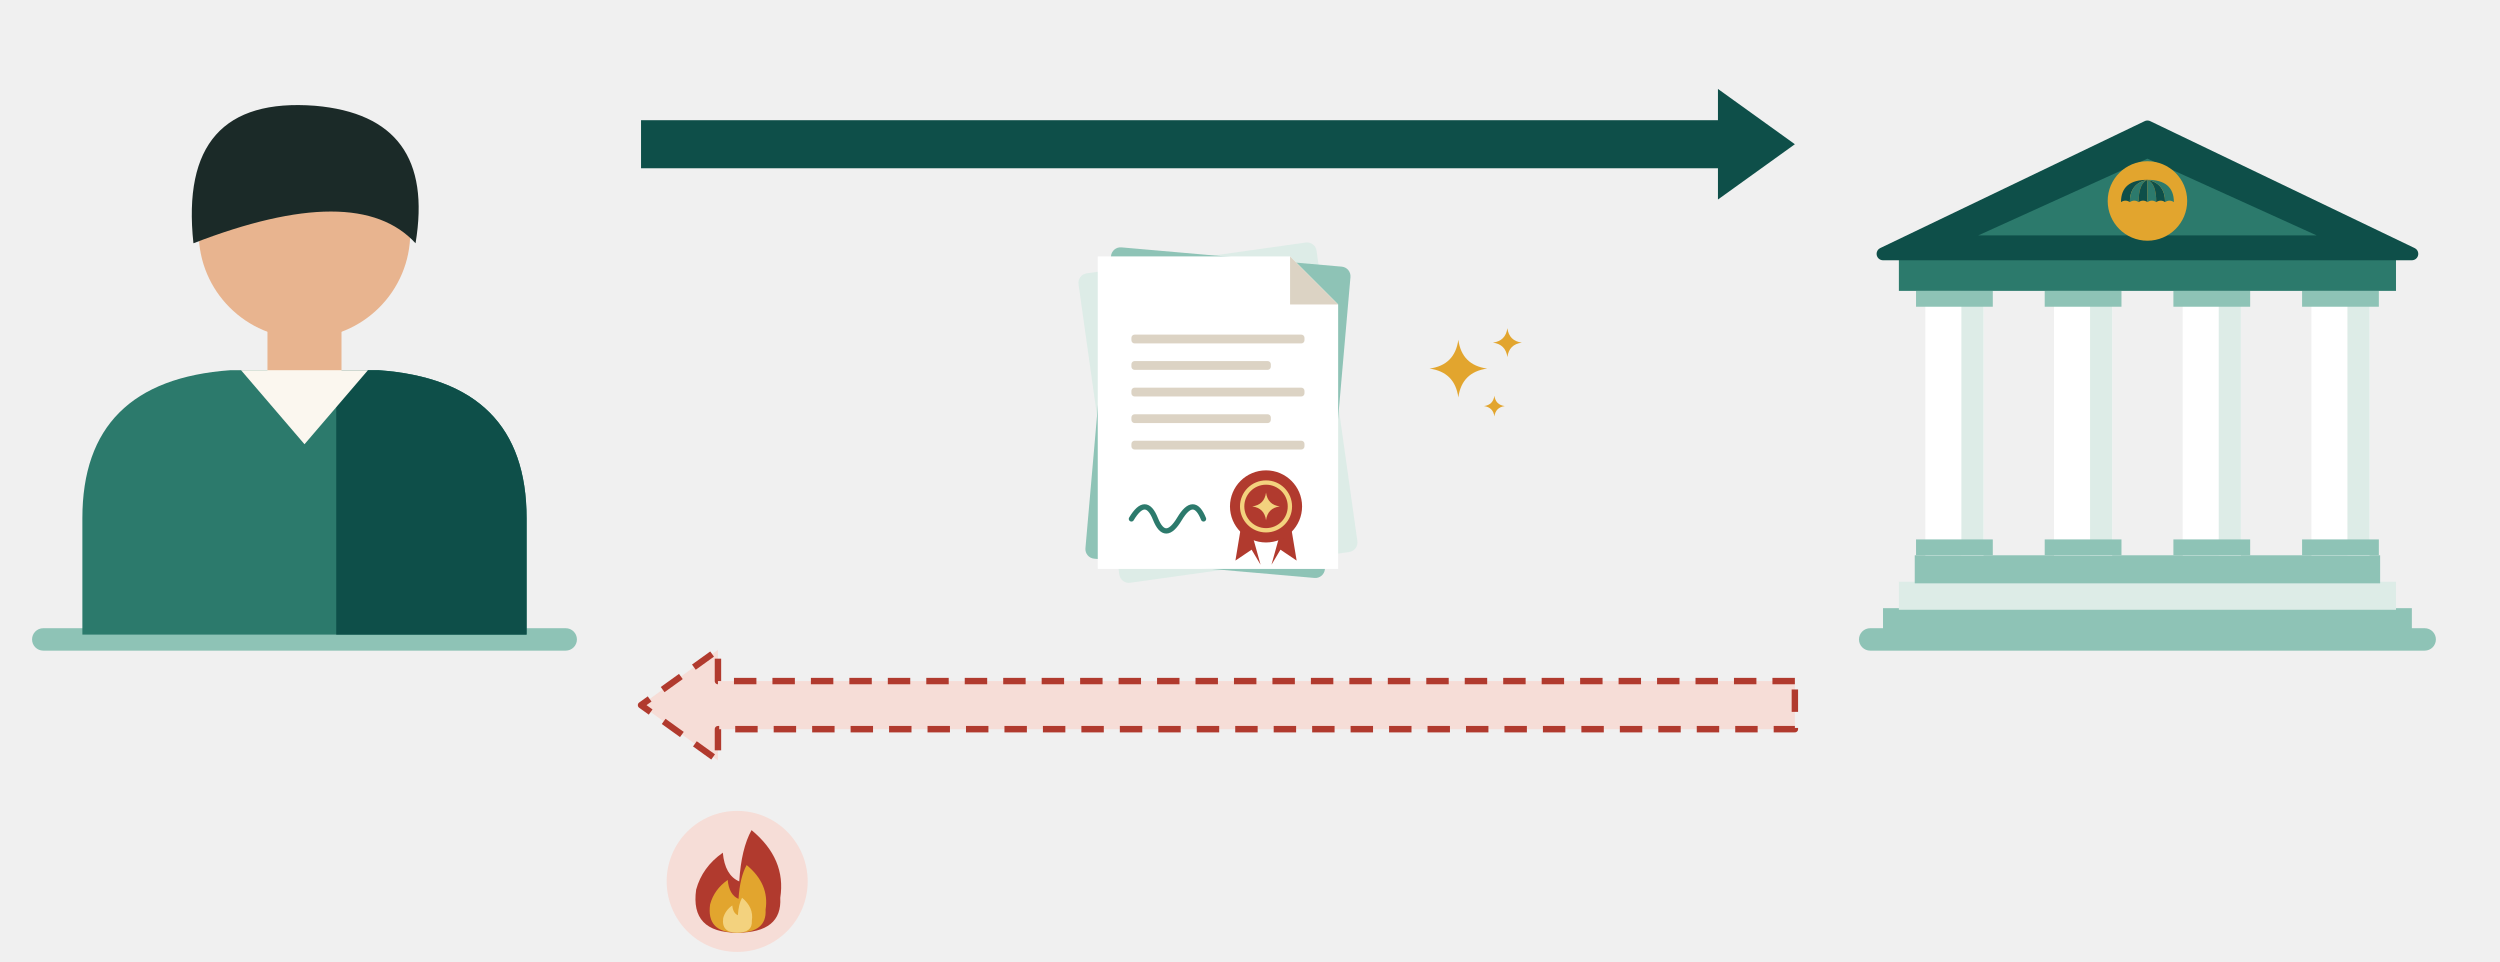
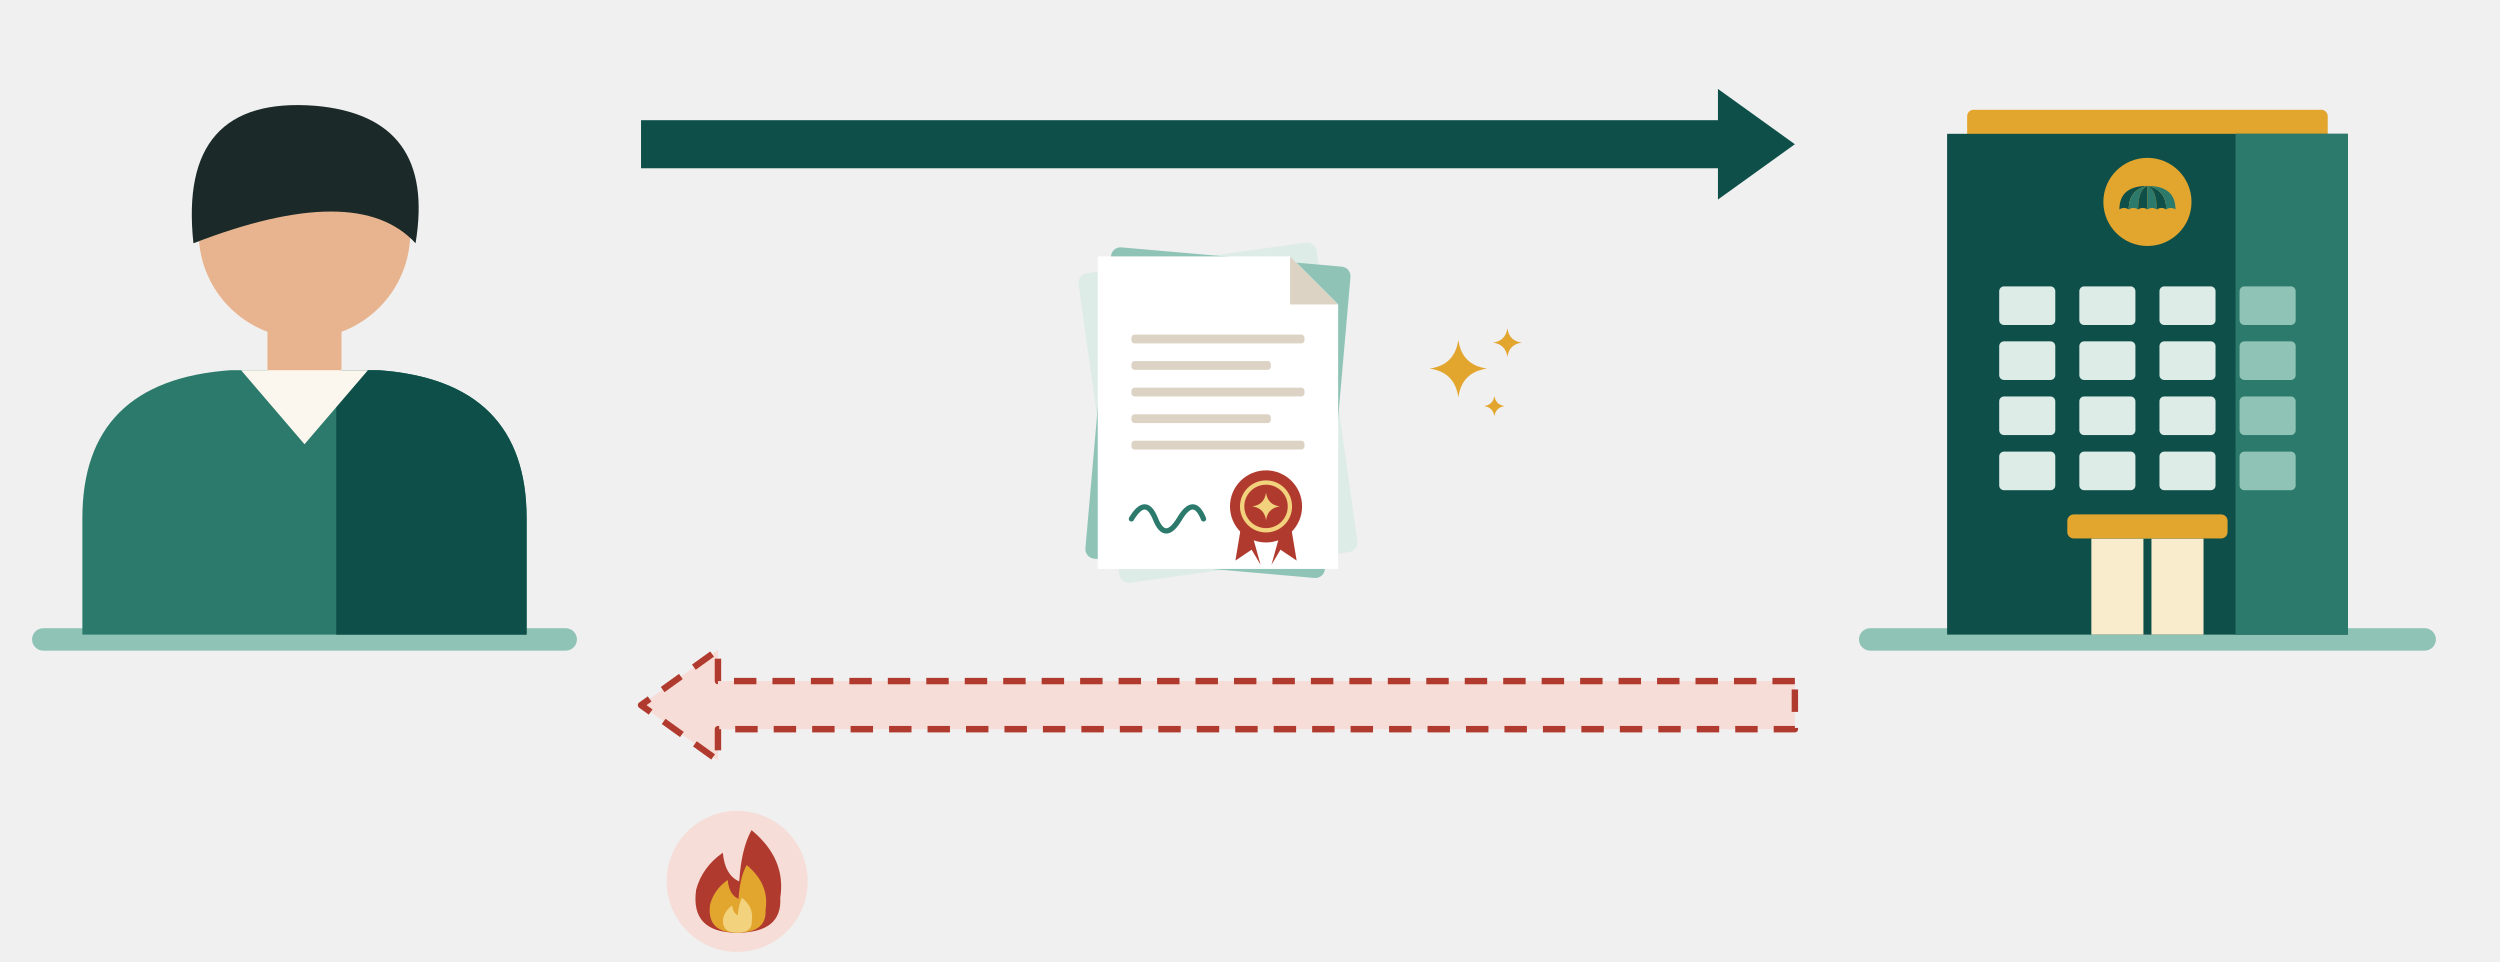
<svg xmlns="http://www.w3.org/2000/svg" viewBox="200 380 1560 600" width="1560" height="600">
  <rect x="220" y="772" width="340" height="14" rx="7" fill="#8EC3B6" />
  <path d="M251.4 776 V703.4 Q251.4 617.6 343.8 611 H436.2 Q528.6 617.6 528.6 703.4 V776 Z" fill="#2C7A6C" />
  <path d="M409.8 611 H436.2 Q528.6 617.6 528.6 703.4 V776 H409.8 Z" fill="#0E4F49" />
  <rect x="366.9" y="578" width="46.2" height="46.2" fill="#E8B48F" />
  <path d="M350.4 611 L390 657.2 L429.6 611 Z" fill="#FBF7EF" />
  <circle cx="390" cy="525.2" r="66" fill="#E8B48F" />
  <path d="M320.7 531.8 Q310.8 439.4 396.6 446 Q472.5 452.6 459.3 531.8 Q423 492.2 320.7 531.8 Z" fill="#1B2A28" />
  <rect x="1360" y="772" width="360" height="14" rx="7" fill="#8EC3B6" />
-   <rect x="1375" y="759.5" width="330" height="17.5" fill="#8EC3B6" />
-   <rect x="1384.9" y="743" width="310.2" height="17.5" fill="#DDECE7" />
-   <rect x="1394.8" y="726.5" width="290.4" height="17.5" fill="#8EC3B6" />
-   <rect x="1401.4" y="561.5" width="36.3" height="165" fill="#FFFFFF" />
-   <rect x="1423.9" y="561.5" width="13.8" height="165" fill="#DDECE7" />
-   <rect x="1395.6" y="561.5" width="47.9" height="9.9" fill="#8EC3B6" />
-   <rect x="1395.6" y="716.6" width="47.9" height="9.9" fill="#8EC3B6" />
-   <rect x="1481.7" y="561.5" width="36.3" height="165" fill="#FFFFFF" />
-   <rect x="1504.2" y="561.5" width="13.8" height="165" fill="#DDECE7" />
-   <rect x="1475.9" y="561.5" width="47.9" height="9.9" fill="#8EC3B6" />
-   <rect x="1475.9" y="716.6" width="47.9" height="9.9" fill="#8EC3B6" />
-   <rect x="1562" y="561.5" width="36.3" height="165" fill="#FFFFFF" />
-   <rect x="1584.5" y="561.5" width="13.8" height="165" fill="#DDECE7" />
-   <rect x="1556.2" y="561.5" width="47.9" height="9.9" fill="#8EC3B6" />
-   <rect x="1556.2" y="716.6" width="47.9" height="9.9" fill="#8EC3B6" />
-   <rect x="1642.3" y="561.5" width="36.3" height="165" fill="#FFFFFF" />
-   <rect x="1664.8" y="561.5" width="13.8" height="165" fill="#DDECE7" />
-   <rect x="1636.5" y="561.5" width="47.9" height="9.9" fill="#8EC3B6" />
-   <rect x="1636.5" y="716.6" width="47.9" height="9.9" fill="#8EC3B6" />
-   <rect x="1384.9" y="538.4" width="310.2" height="23.1" fill="#2C7A6C" />
-   <path d="M1375 538.4 L1540 459.2 L1705 538.4 Z" fill="#0E4F49" stroke="#0E4F49" stroke-width="8" stroke-linejoin="round" />
-   <path d="M1434.4 526.9 L1540 479 L1645.6 526.9 Z" fill="#2C7A6C" />
-   <circle cx="1540" cy="505.4" r="24.8" fill="#E2A52E" />
-   <path d="M1540 492.2 Q1523.5 492.2 1523.5 506.1 Q1526.3 504.3 1529 506.1 Q1529 494.4 1540 492.2 Z" fill="#0E4F49" />
-   <path d="M1540 492.2 Q1529 494.4 1529 506.1 Q1531.8 504.3 1534.5 506.1 Q1534.5 494.4 1540 492.2 Z" fill="#2C7A6C" />
-   <path d="M1540 492.2 Q1534.5 494.4 1534.5 506.1 Q1537.3 504.3 1540 506.1 Q1540 494.4 1540 492.2 Z" fill="#0E4F49" />
-   <path d="M1540 492.2 Q1540 494.4 1540 506.1 Q1542.8 504.3 1545.5 506.1 Q1545.5 494.4 1540 492.2 Z" fill="#2C7A6C" />
-   <path d="M1540 492.2 Q1545.5 494.4 1545.5 506.1 Q1548.3 504.3 1551 506.1 Q1551 494.4 1540 492.2 Z" fill="#0E4F49" />
-   <path d="M1540 492.2 Q1551 494.4 1551 506.1 Q1553.8 504.3 1556.5 506.1 Q1556.5 492.2 1540 492.2 Z" fill="#2C7A6C" />
+   <rect x="1427.5" y="448.5" width="225" height="20" rx="4" fill="#E2A52E" />
+   <rect x="1415" y="463.5" width="250" height="312.5" fill="#0E4F49" />
+   <rect x="1595" y="463.5" width="70" height="312.5" fill="#2C7A6C" />
+   <circle cx="1540" cy="506" r="27.5" fill="#E2A52E" />
+   <path d="M1540 496 Q1522.5 496 1522.5 510.7 Q1525.4 508.8 1528.3 510.7 Q1528.3 498.4 1540 496 Z" fill="#0E4F49" />
+   <path d="M1540 496 Q1528.3 498.4 1528.3 510.7 Q1531.3 508.8 1534.2 510.7 Q1534.2 498.4 1540 496 Z" fill="#2C7A6C" />
+   <path d="M1540 496 Q1534.2 498.4 1534.2 510.7 Q1537.1 508.8 1540 510.7 Q1540 498.4 1540 496 Z" fill="#0E4F49" />
+   <path d="M1540 496 Q1540 498.4 1540 510.7 Q1542.9 508.8 1545.8 510.7 Q1545.8 498.4 1540 496 Z" fill="#2C7A6C" />
+   <path d="M1540 496 Q1545.8 498.4 1545.8 510.7 Q1548.8 508.8 1551.7 510.7 Q1551.7 498.4 1540 496 Z" fill="#0E4F49" />
+   <path d="M1540 496 Q1551.7 498.4 1551.7 510.7 Q1554.6 508.8 1557.5 510.7 Q1557.5 496 1540 496 Z" fill="#2C7A6C" />
+   <rect x="1447.5" y="558.7" width="35" height="24.1" rx="3" fill="#DDECE7" />
+   <rect x="1447.5" y="593" width="35" height="24.1" rx="3" fill="#DDECE7" />
+   <rect x="1447.5" y="627.4" width="35" height="24.1" rx="3" fill="#DDECE7" />
+   <rect x="1447.5" y="661.8" width="35" height="24.1" rx="3" fill="#DDECE7" />
+   <rect x="1497.5" y="558.7" width="35" height="24.1" rx="3" fill="#DDECE7" />
+   <rect x="1497.5" y="593" width="35" height="24.1" rx="3" fill="#DDECE7" />
+   <rect x="1497.5" y="627.4" width="35" height="24.1" rx="3" fill="#DDECE7" />
+   <rect x="1497.5" y="661.8" width="35" height="24.1" rx="3" fill="#DDECE7" />
+   <rect x="1547.5" y="558.7" width="35" height="24.1" rx="3" fill="#DDECE7" />
+   <rect x="1547.5" y="593" width="35" height="24.1" rx="3" fill="#DDECE7" />
+   <rect x="1547.5" y="627.4" width="35" height="24.1" rx="3" fill="#DDECE7" />
+   <rect x="1547.5" y="661.8" width="35" height="24.1" rx="3" fill="#DDECE7" />
+   <rect x="1597.5" y="558.7" width="35" height="24.1" rx="3" fill="#8EC3B6" />
+   <rect x="1597.5" y="593" width="35" height="24.1" rx="3" fill="#8EC3B6" />
+   <rect x="1597.5" y="627.4" width="35" height="24.1" rx="3" fill="#8EC3B6" />
+   <rect x="1597.5" y="661.8" width="35" height="24.1" rx="3" fill="#8EC3B6" />
+   <rect x="1505" y="716" width="70" height="60" fill="#F8ECCD" />
+   <rect x="1537.5" y="716" width="5" height="60" fill="#0E4F49" />
+   <rect x="1490" y="701" width="100" height="15" rx="4" fill="#E2A52E" />
  <path d="M600 455 H1272 V435.5 L1320 470 L1272 504.5 V485 H600 Z" fill="#0E4F49" />
  <path d="M1320 805 H648 V785.5 L600 820 L648 854.5 V835 H1320 Z" fill="#F6DDD7" stroke="#B13A2E" stroke-width="4" stroke-linejoin="round" stroke-dasharray="14 10" />
  <rect x="885" y="540" width="150" height="195" rx="6" fill="#DDECE7" transform="rotate(-8 960 637.5)" />
  <rect x="885" y="540" width="150" height="195" rx="6" fill="#8EC3B6" transform="rotate(5 960 637.5)" />
  <path d="M885 540 H1005 L1035 570 V735 H885 Z" fill="#FFFFFF" />
  <path d="M1005 540 V570 H1035 Z" fill="#DCD3C4" />
  <rect x="906" y="588.8" width="108" height="5.5" rx="2" fill="#DCD3C4" />
  <rect x="906" y="605.3" width="87" height="5.5" rx="2" fill="#DCD3C4" />
  <rect x="906" y="621.9" width="108" height="5.5" rx="2" fill="#DCD3C4" />
  <rect x="906" y="638.5" width="87" height="5.5" rx="2" fill="#DCD3C4" />
  <rect x="906" y="655" width="108" height="5.5" rx="2" fill="#DCD3C4" />
  <path d="M906 703.8 q9 -15 15 0 t15 0 t15 0" fill="none" stroke="#2C7A6C" stroke-width="3.3" stroke-linecap="round" />
  <path d="M976.5 696 l-5.6 33.8 l10.1 -6.8 l5.6 9.4 Z M1003.5 696 l5.6 33.8 l-10.1 -6.8 l-5.6 9.4 Z" fill="#B13A2E" />
  <circle cx="990" cy="696" r="22.5" fill="#B13A2E" />
  <circle cx="990" cy="696" r="14.9" fill="none" stroke="#F3D27E" stroke-width="2.7" />
  <path transform="translate(990 696) scale(8.6)" d="M0 -1 Q0.12 -0.12 1 0 Q0.12 0.12 0 1 Q-0.12 0.12 -1 0 Q-0.12 -0.12 0 -1 Z" fill="#F3D27E" />
  <circle cx="660" cy="930" r="44" fill="#F6DDD7" />
  <path transform="translate(660 962) scale(64)" d="M0 0 Q-0.46 0 -0.4 -0.42 Q-0.34 -0.64 -0.14 -0.78 Q-0.12 -0.56 0.02 -0.5 Q0.04 -0.82 0.14 -1 Q0.48 -0.72 0.42 -0.34 Q0.44 0 0 0 Z" fill="#B13A2E" />
  <path transform="translate(660 962) scale(42.2)" d="M0 0 Q-0.46 0 -0.4 -0.42 Q-0.34 -0.64 -0.14 -0.78 Q-0.12 -0.56 0.02 -0.5 Q0.04 -0.82 0.14 -1 Q0.48 -0.72 0.42 -0.34 Q0.44 0 0 0 Z" fill="#E2A52E" />
  <path transform="translate(660 962) scale(21.8)" d="M0 0 Q-0.46 0 -0.4 -0.42 Q-0.34 -0.64 -0.14 -0.78 Q-0.12 -0.56 0.02 -0.5 Q0.04 -0.82 0.14 -1 Q0.48 -0.72 0.42 -0.34 Q0.44 0 0 0 Z" fill="#F3D27E" />
  <path transform="translate(1110 610) scale(18)" d="M0 -1 Q0.12 -0.12 1 0 Q0.12 0.12 0 1 Q-0.12 0.12 -1 0 Q-0.12 -0.12 0 -1 Z" fill="#E2A52E" />
  <path transform="translate(1140.6 593.8) scale(9)" d="M0 -1 Q0.12 -0.12 1 0 Q0.12 0.12 0 1 Q-0.12 0.12 -1 0 Q-0.12 -0.12 0 -1 Z" fill="#E2A52E" />
  <path transform="translate(1132.5 633.4) scale(6.48)" d="M0 -1 Q0.12 -0.12 1 0 Q0.12 0.12 0 1 Q-0.12 0.12 -1 0 Q-0.12 -0.12 0 -1 Z" fill="#E2A52E" />
</svg>
